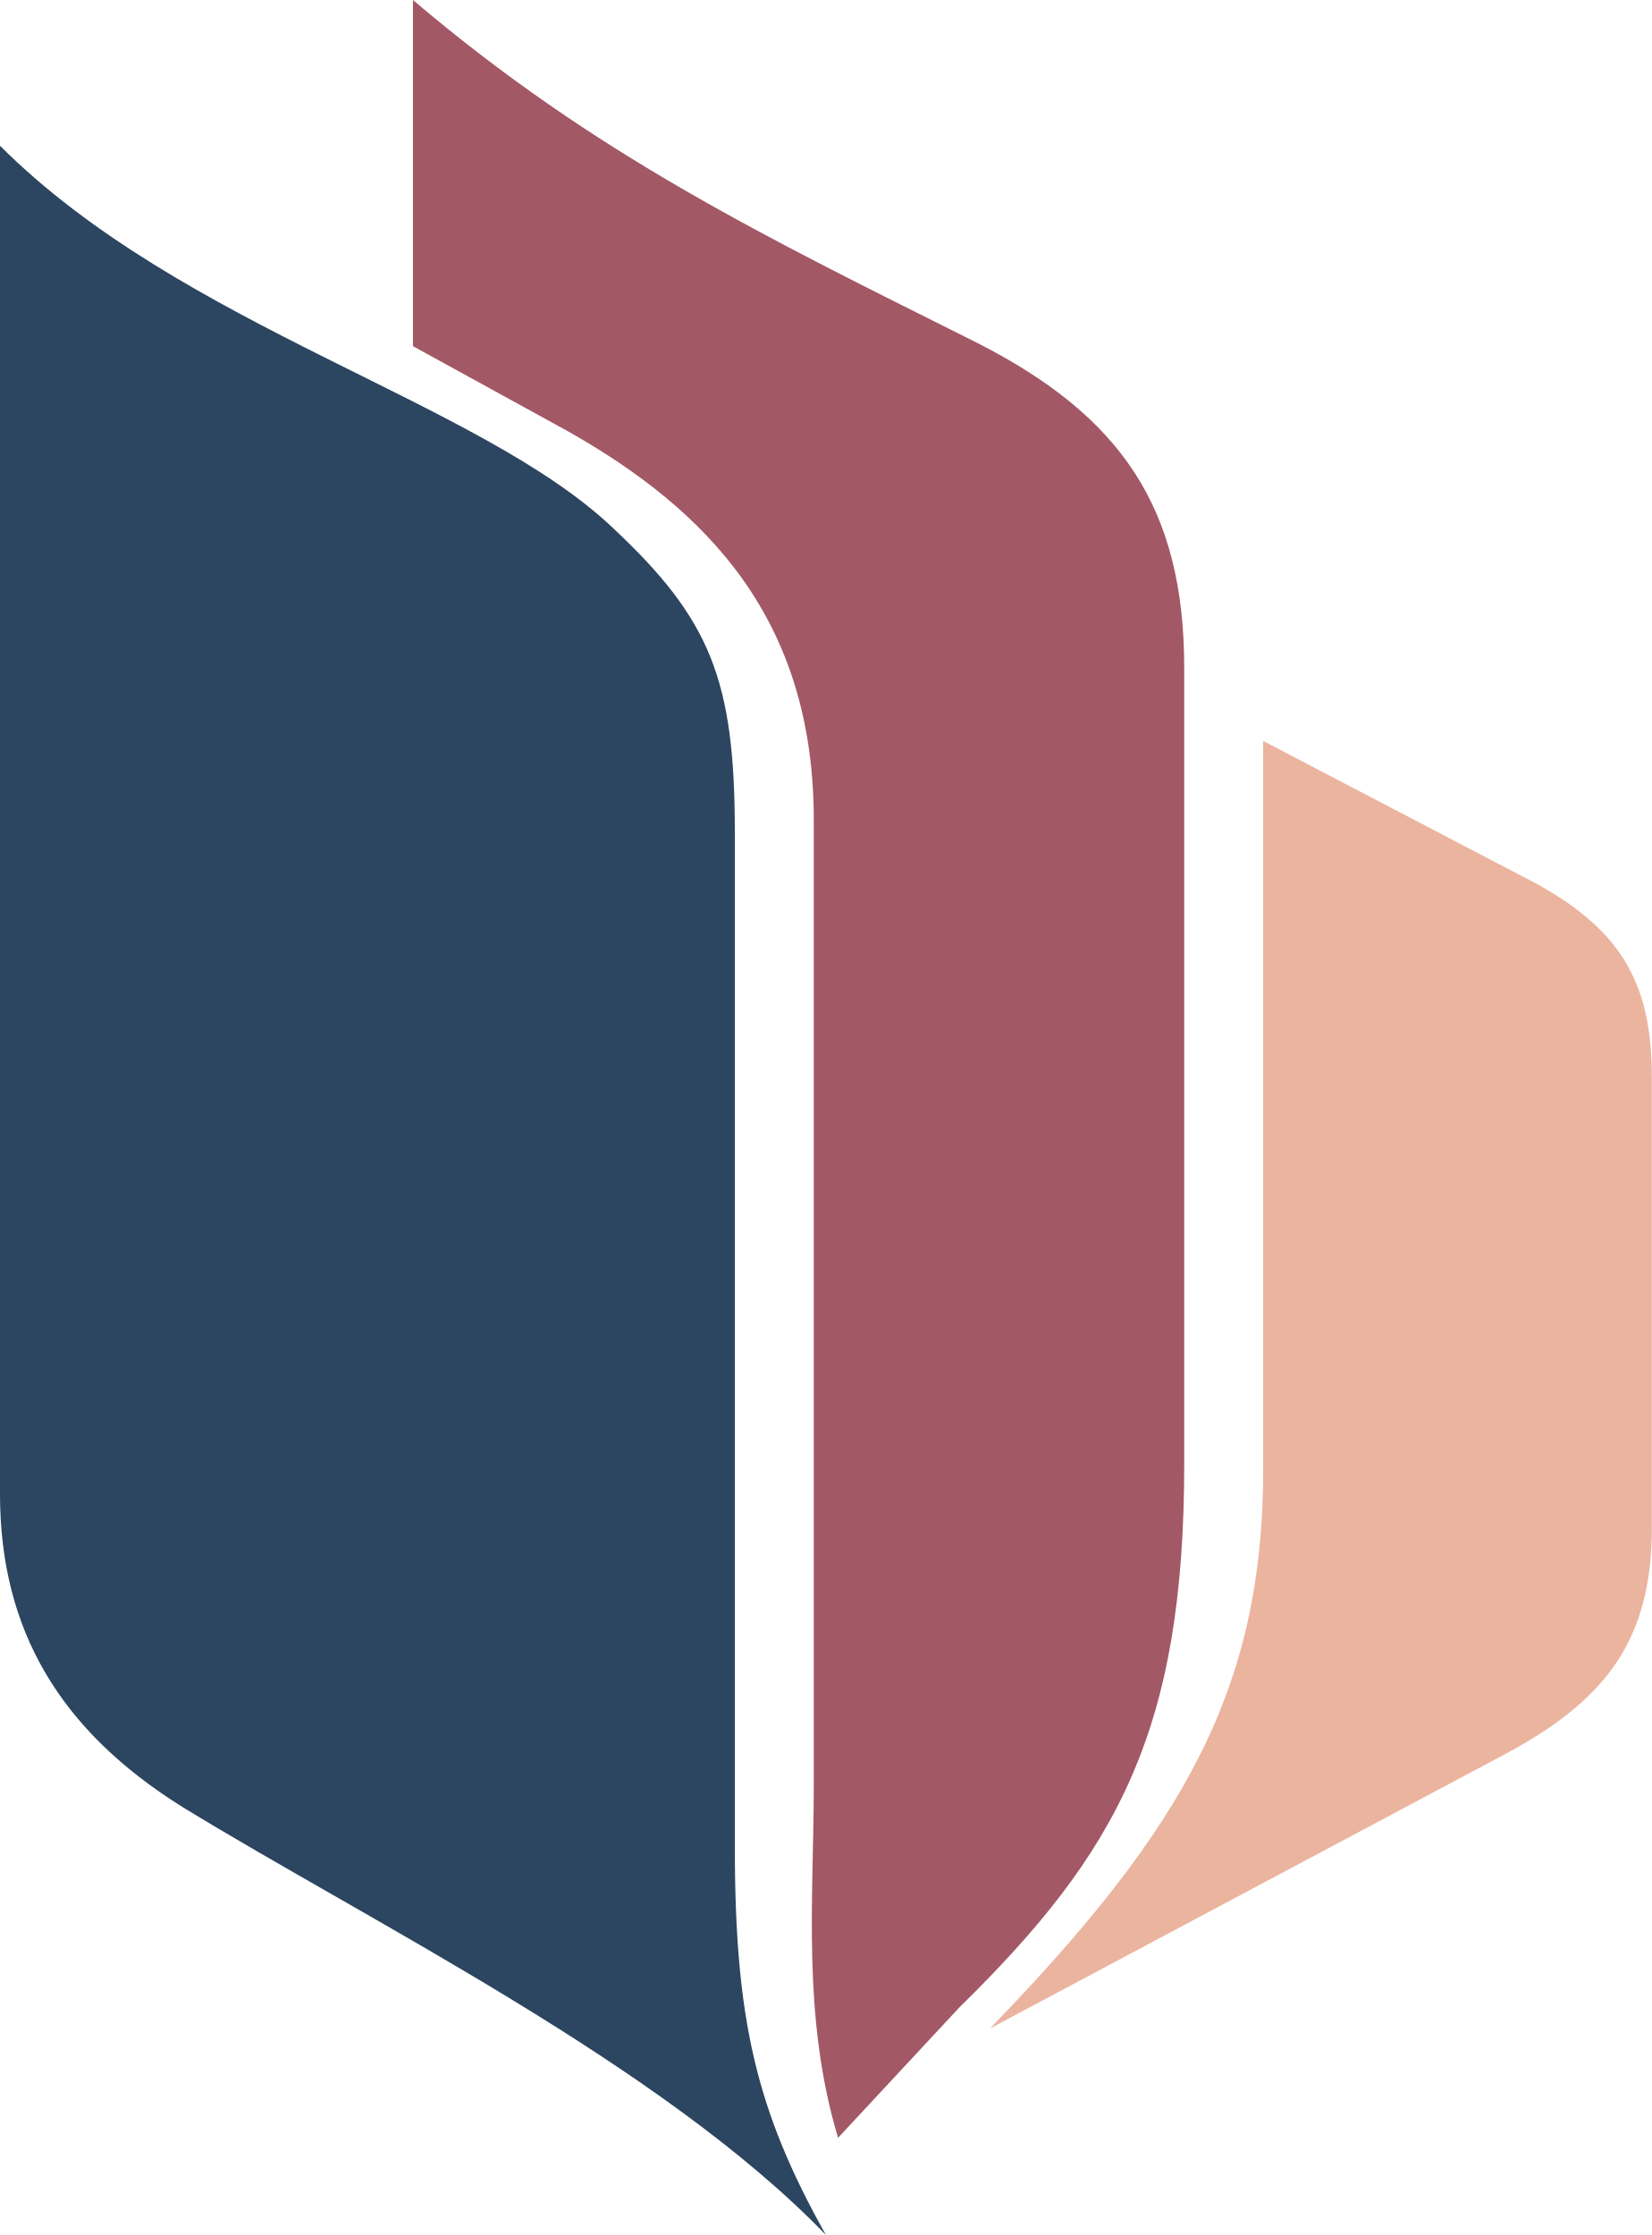
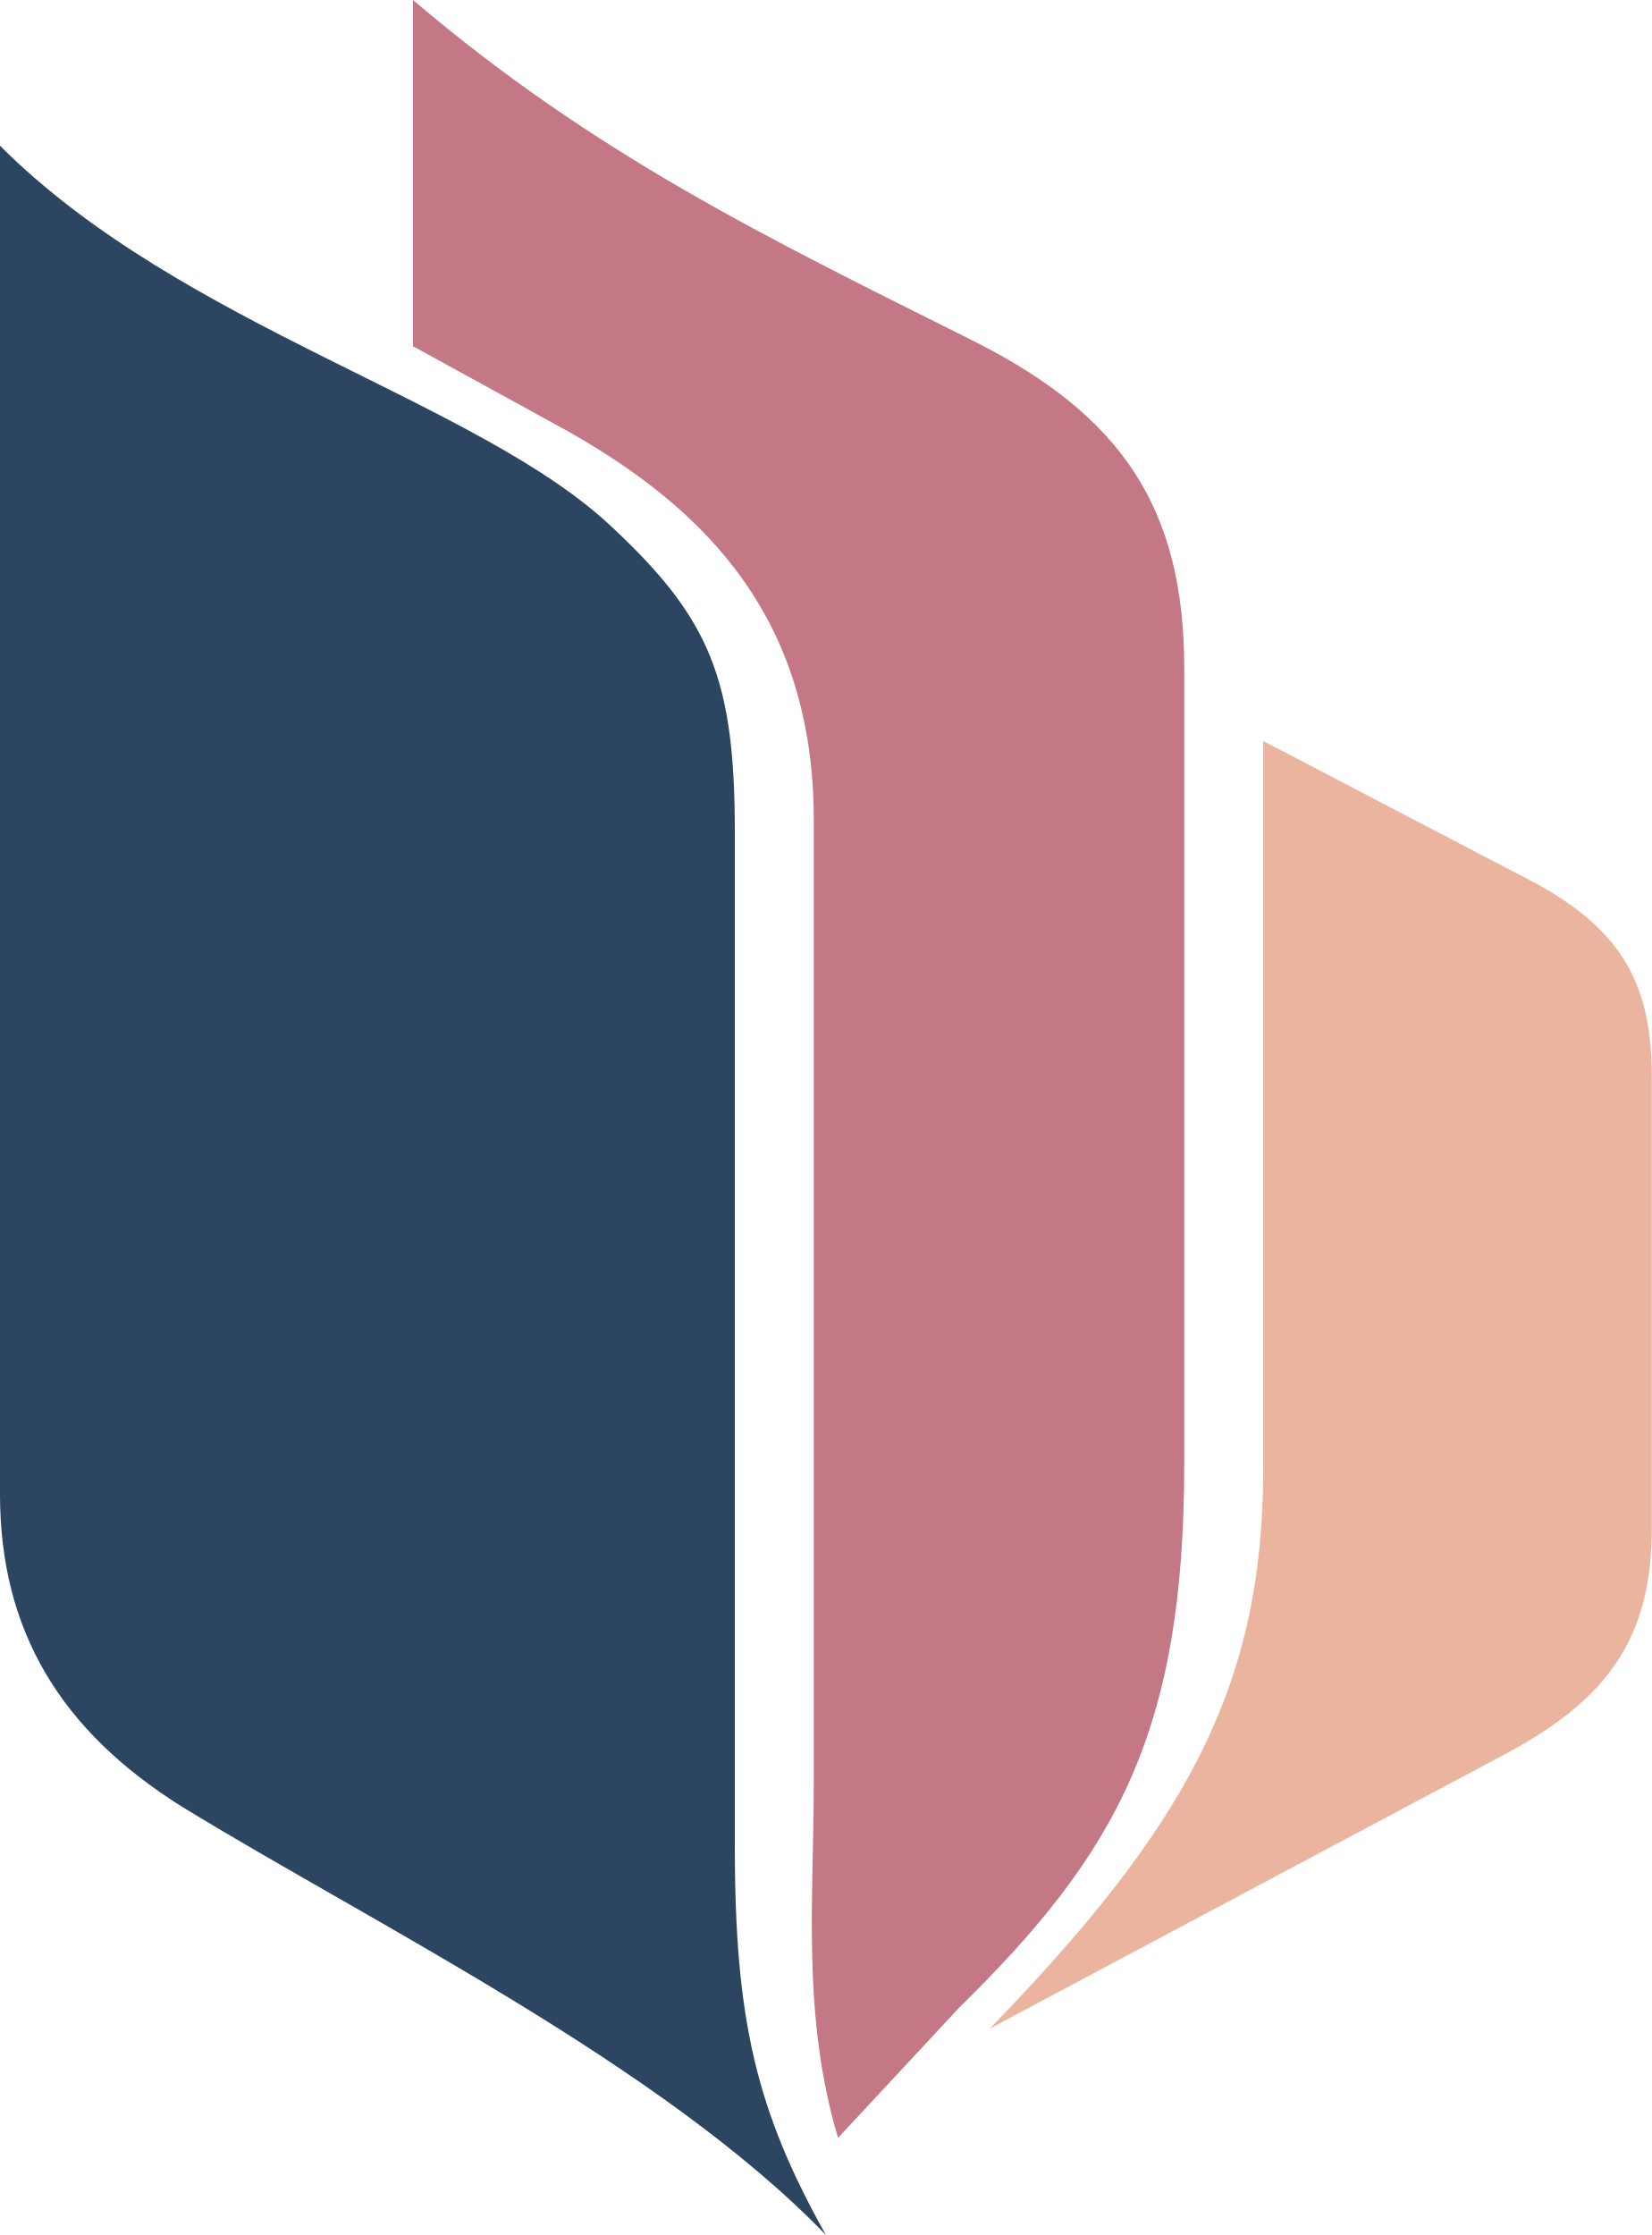
<svg xmlns="http://www.w3.org/2000/svg" viewBox="0 0 544 736" role="img" aria-label="VIRALA">
  <path fill="#2C4560" d="M0 48 C60 108 158 132 202 174 C234 204 242 224 242 274 L242 608 C242 665 249 695 272 736 C218 680 122 633 60 595 C20 570 0 537 0 492 Z" />
-   <path fill="#A35866" d="M136 0 C196 51 252 78 322 113 C369 137 390 167 390 220 L390 482 C390 570 368 610 316 661 L276 704 C264 664 268 625 268 588 L268 270 C268 204 233 168 187 142 L136 114 Z" />
+   <path fill="#C47784" d="M136 0 C196 51 252 78 322 113 C369 137 390 167 390 220 L390 482 C390 570 368 610 316 661 L276 704 C264 664 268 625 268 588 L268 270 C268 204 233 168 187 142 L136 114 Z" />
  <path fill="#EBB49F" d="M416 244 L506 291 C535 307 544 325 544 355 L544 503 C544 540 529 560 495 578 L326 668 C390 602 416 556 416 484 Z" />
</svg>
